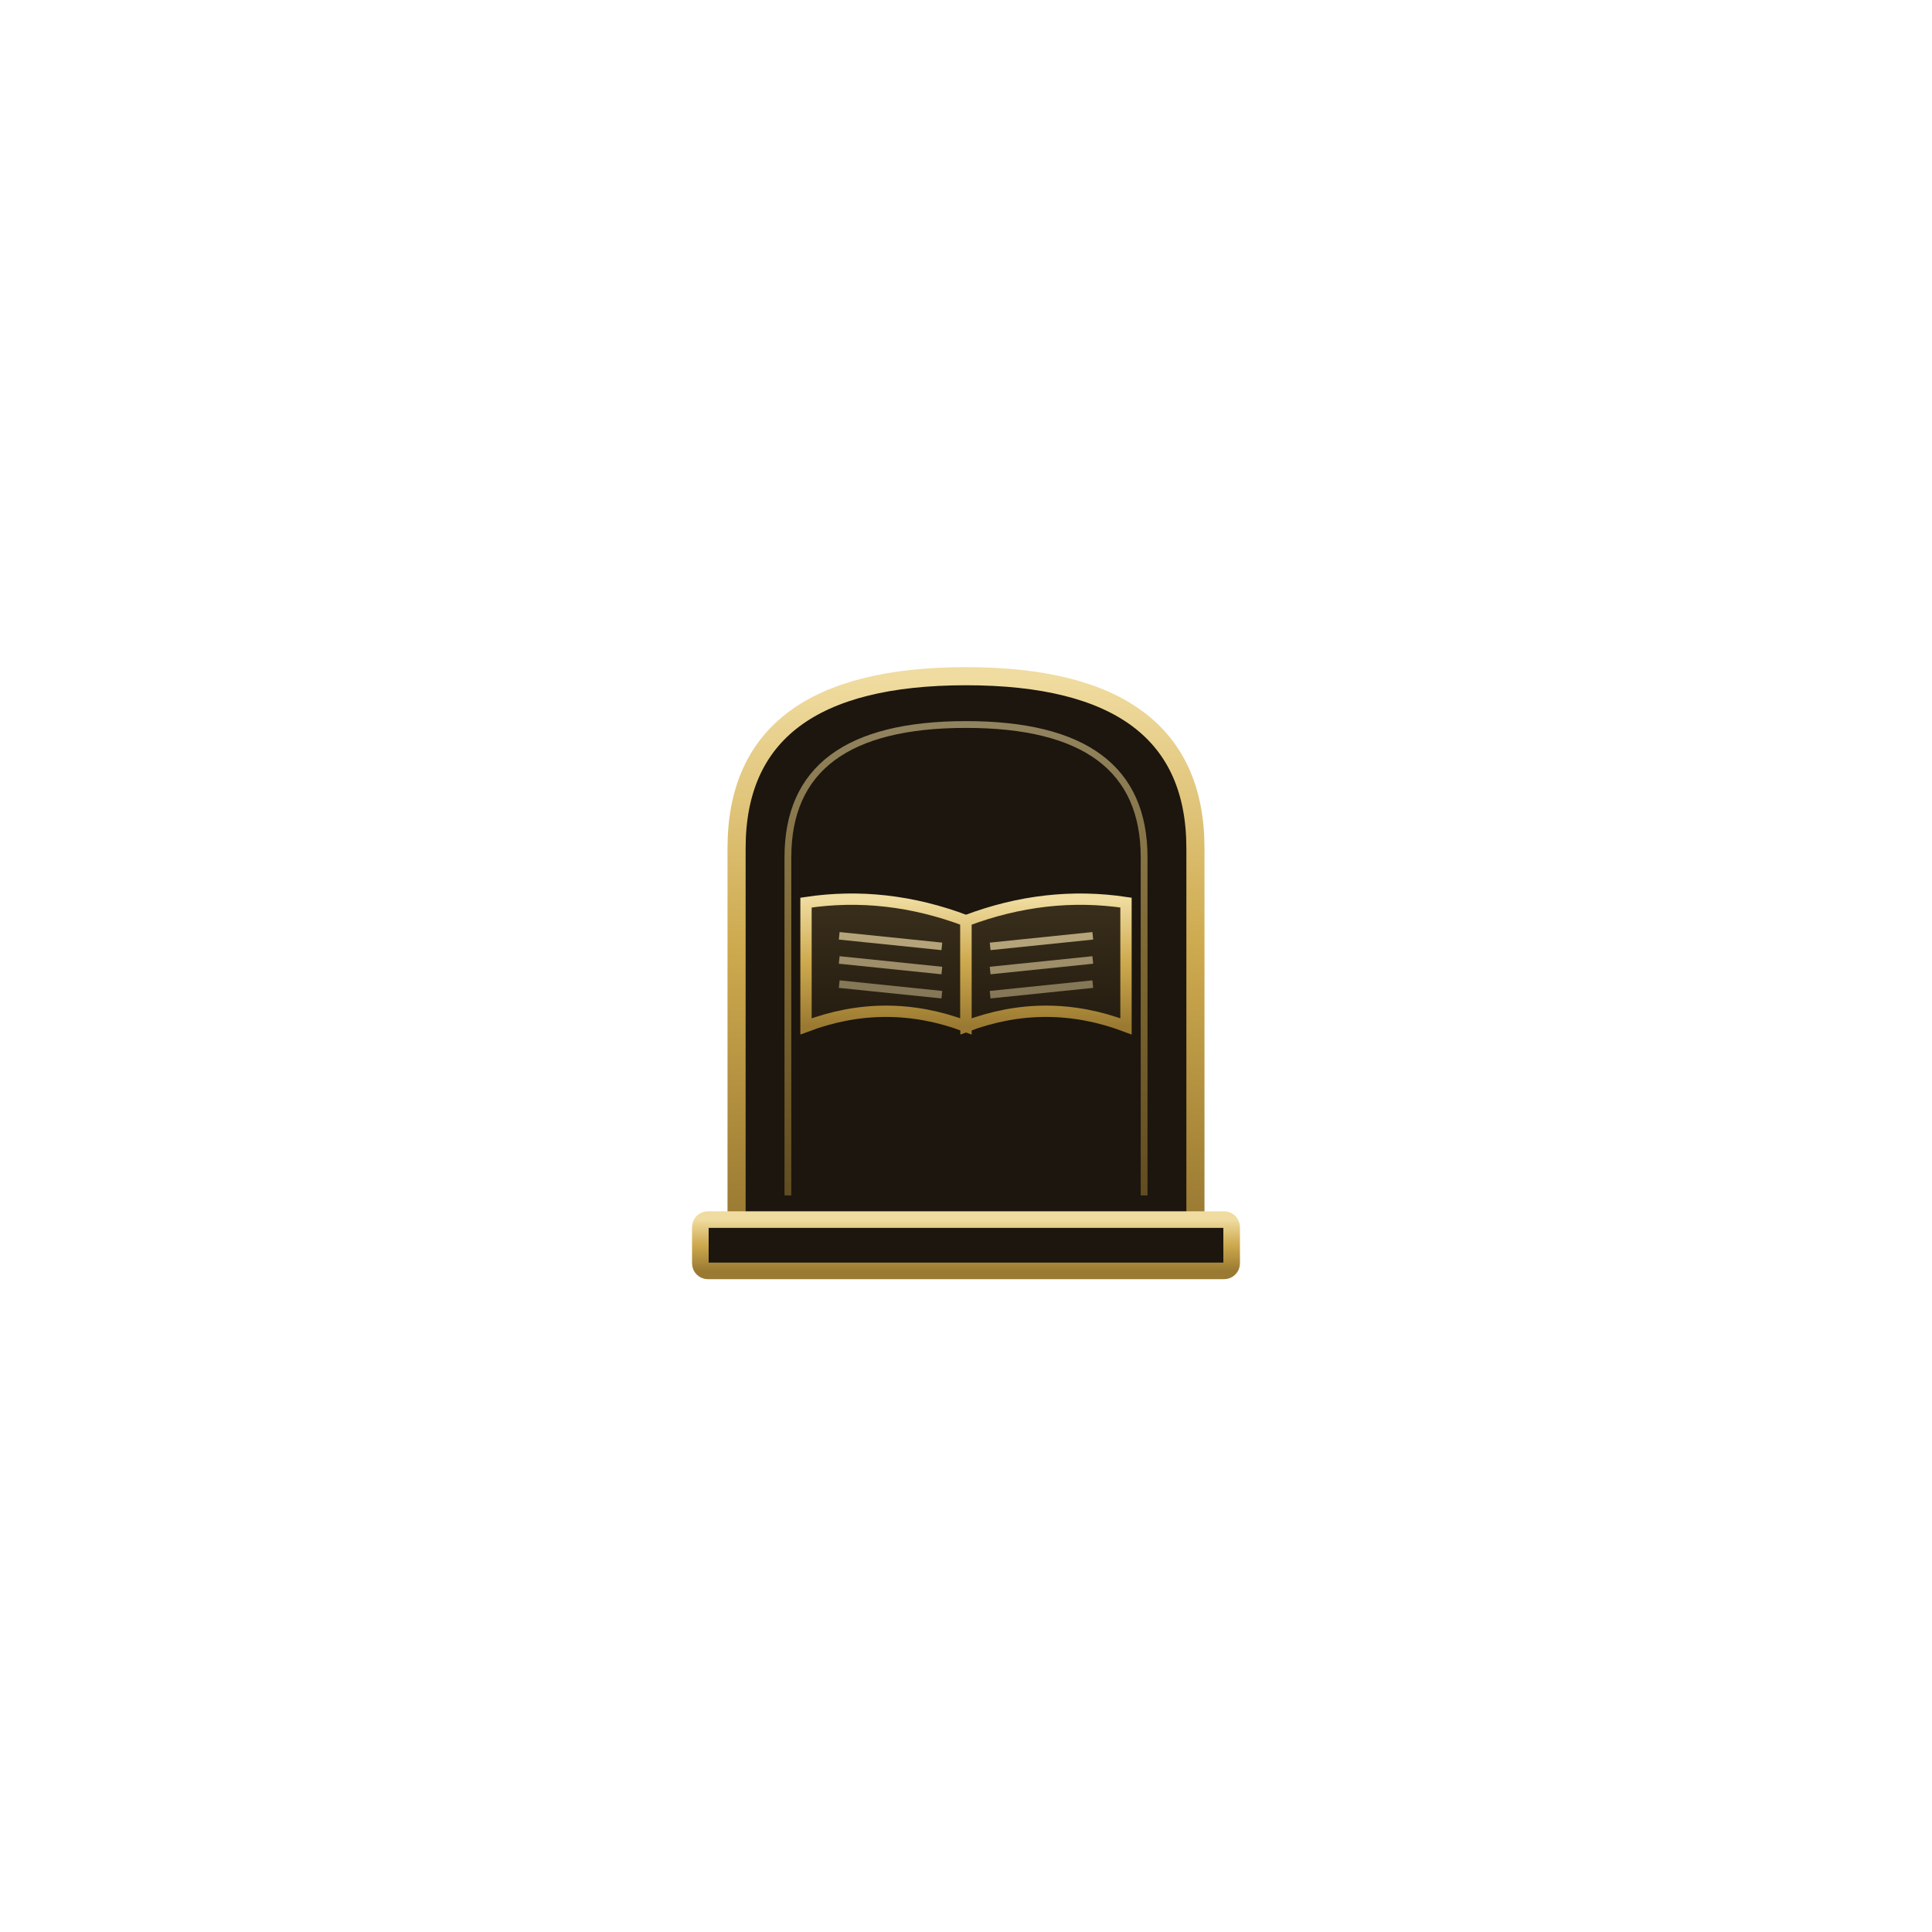
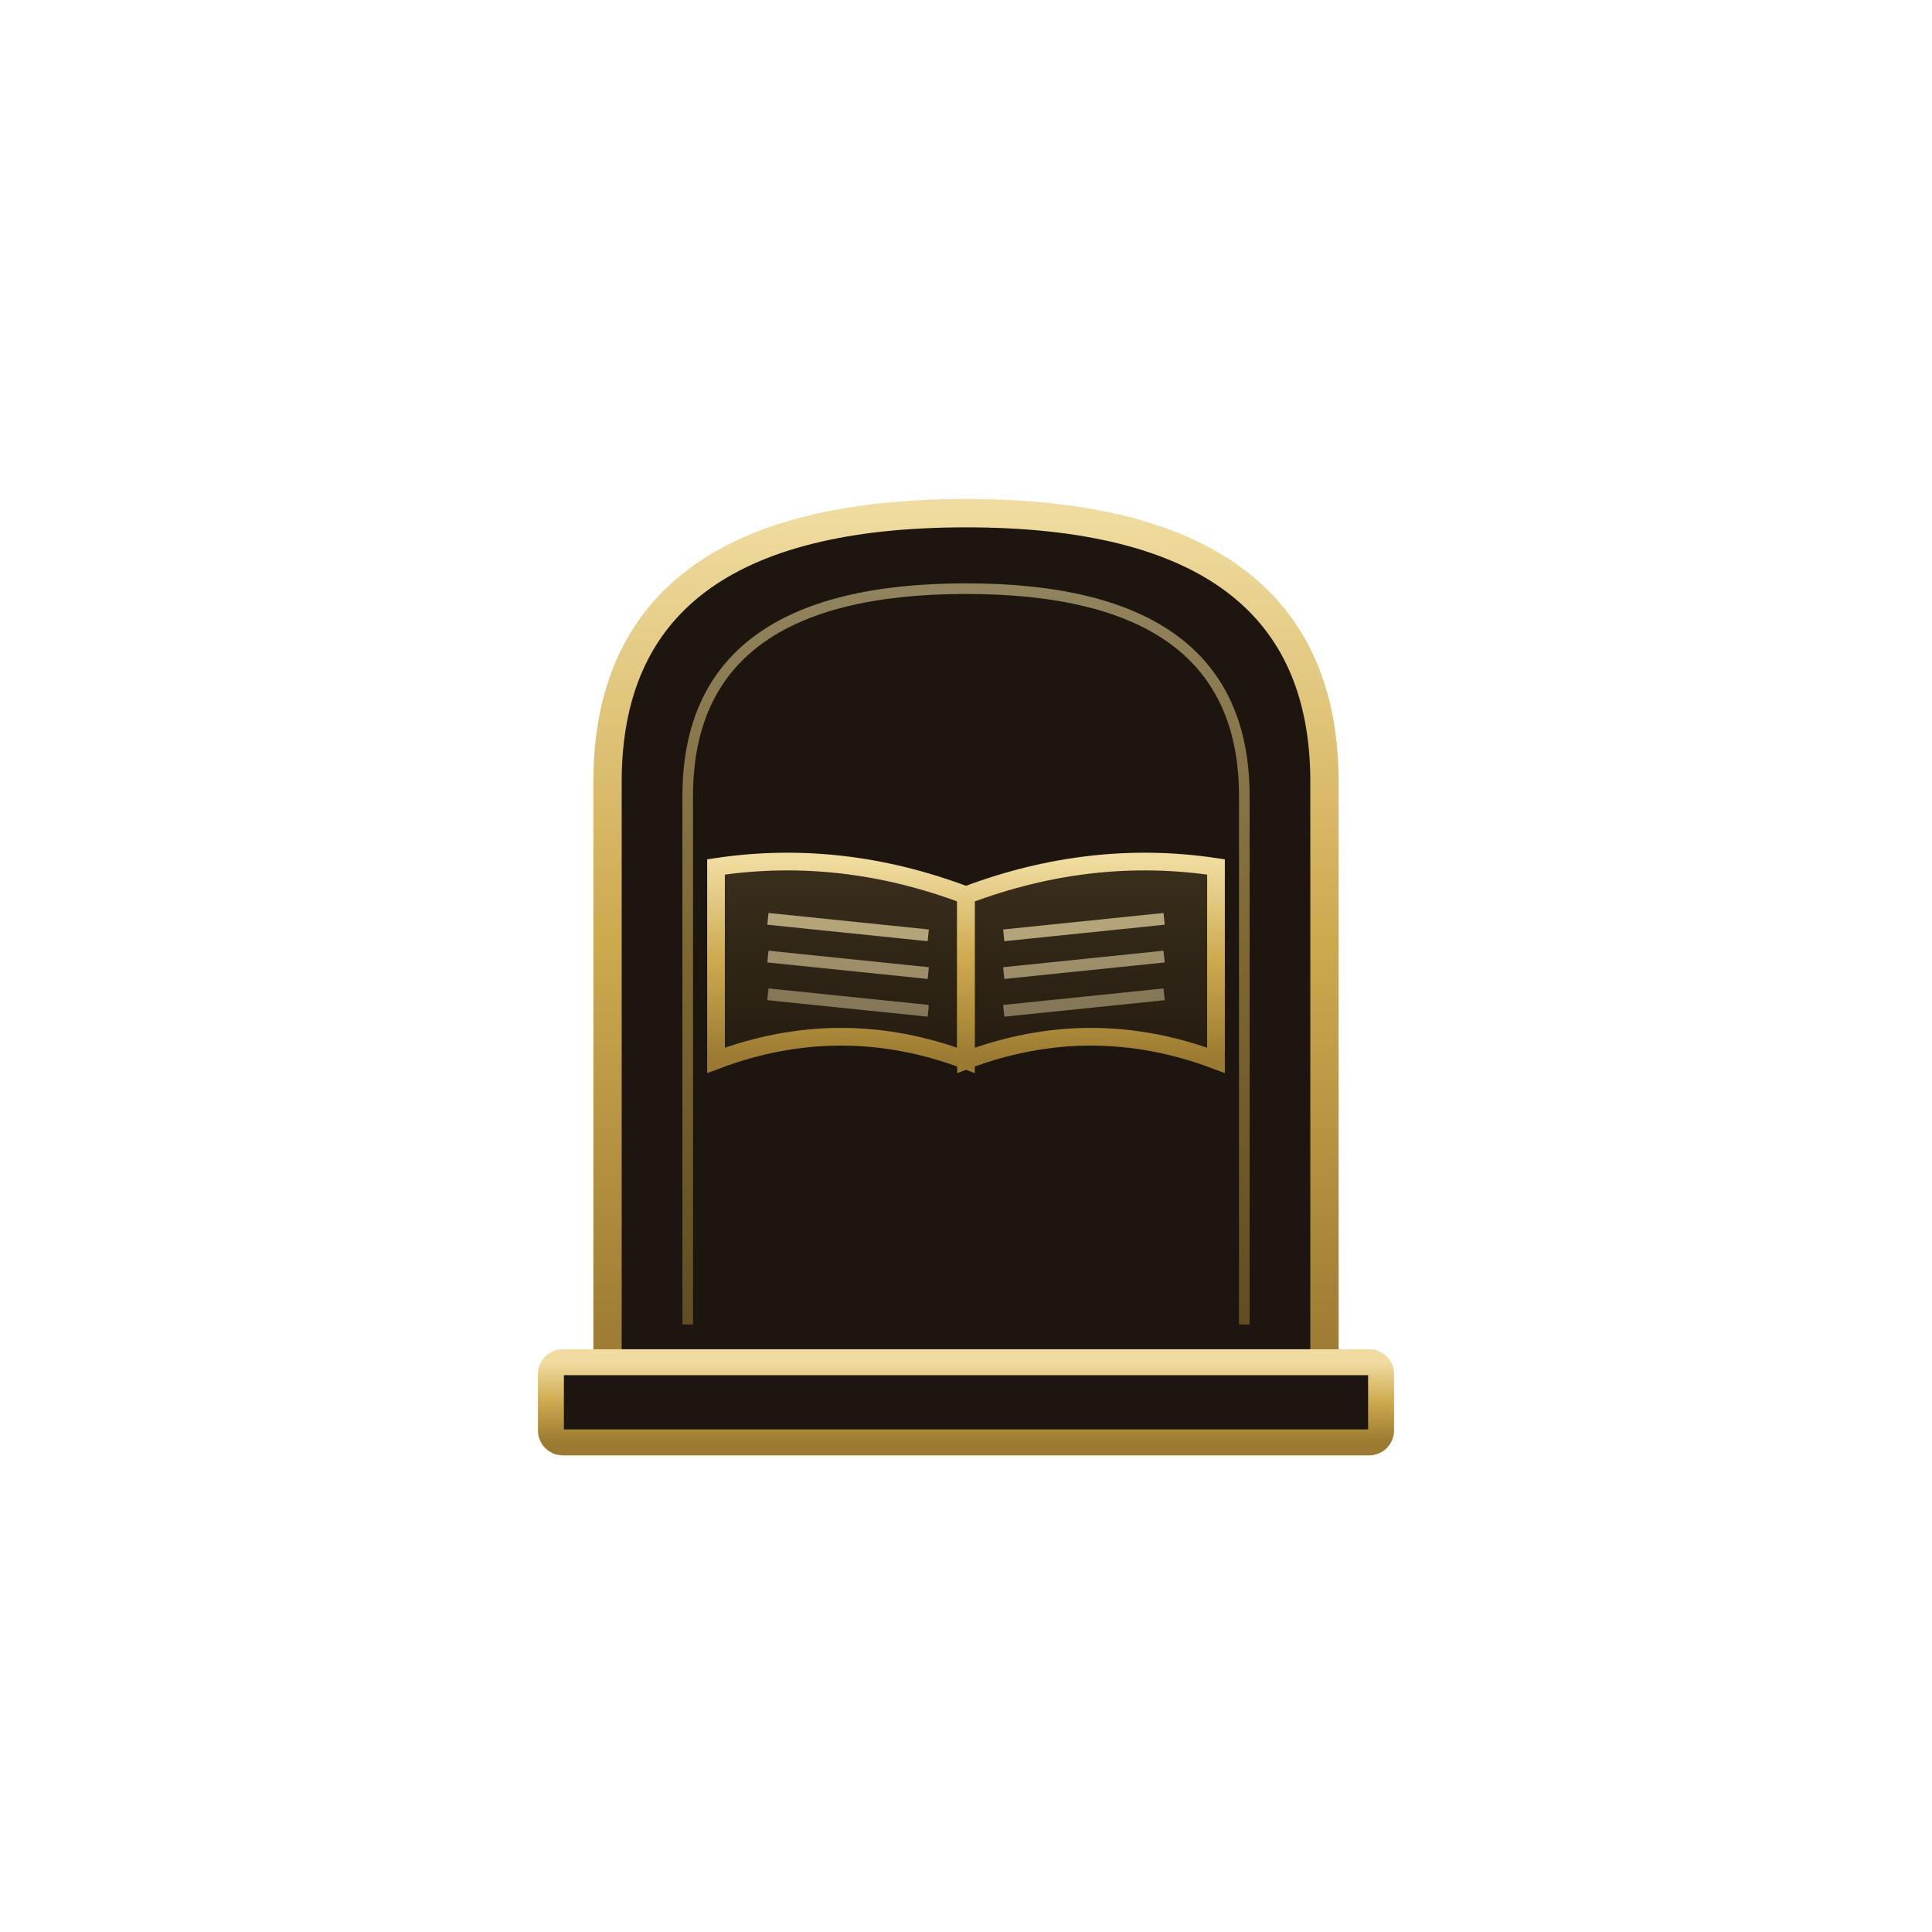
<svg xmlns="http://www.w3.org/2000/svg" width="1024" height="1024" viewBox="0 0 1024 1024">
  <defs>
    <linearGradient id="gold" x1="0" y1="0" x2="0" y2="1">
      <stop offset="0" stop-color="#f0dca0" />
      <stop offset="0.5" stop-color="#cda94e" />
      <stop offset="1" stop-color="#9a7a32" />
    </linearGradient>
    <linearGradient id="page" x1="0" y1="0" x2="0" y2="1">
      <stop offset="0" stop-color="#3a2f1c" />
      <stop offset="1" stop-color="#241c10" />
    </linearGradient>
  </defs>
-   <g transform="translate(512,512) scale(0.80) translate(-256,-256)">
+   <g transform="translate(512,512) scale(1.25) translate(-256,-256)">
    <path d="M104 426 L104 178 Q104 64 256 64 Q408 64 408 178 L408 426 Z" fill="#1c160e" stroke="url(#gold)" stroke-width="12" />
    <path d="M138 408 L138 184 Q138 96 256 96 Q374 96 374 184 L374 408" fill="none" stroke="url(#gold)" stroke-width="4.5" stroke-opacity="0.55" />
    <path d="M150 214 L150 296 Q203 276 256 296 L256 226 Q203 206 150 214 Z" fill="url(#page)" stroke="url(#gold)" stroke-width="7.5" />
    <path d="M256 226 Q309 206 362 214 L362 296 Q309 276 256 296 Z" fill="url(#page)" stroke="url(#gold)" stroke-width="7.5" />
    <line x1="256" y1="220" x2="256" y2="296" stroke="url(#gold)" stroke-width="5.5" stroke-opacity="0.9" />
    <line x1="172" y1="236" x2="240" y2="243" stroke="#e8d4a0" stroke-width="5" stroke-opacity="0.72" />
    <line x1="172" y1="252" x2="240" y2="259" stroke="#e8d4a0" stroke-width="5" stroke-opacity="0.6" />
    <line x1="172" y1="268" x2="240" y2="275" stroke="#e8d4a0" stroke-width="5" stroke-opacity="0.48" />
    <line x1="272" y1="243" x2="340" y2="236" stroke="#e8d4a0" stroke-width="5" stroke-opacity="0.72" />
    <line x1="272" y1="259" x2="340" y2="252" stroke="#e8d4a0" stroke-width="5" stroke-opacity="0.6" />
    <line x1="272" y1="275" x2="340" y2="268" stroke="#e8d4a0" stroke-width="5" stroke-opacity="0.48" />
    <rect x="80" y="424" width="352" height="34" rx="5" fill="#1c160e" stroke="url(#gold)" stroke-width="11" />
  </g>
</svg>
